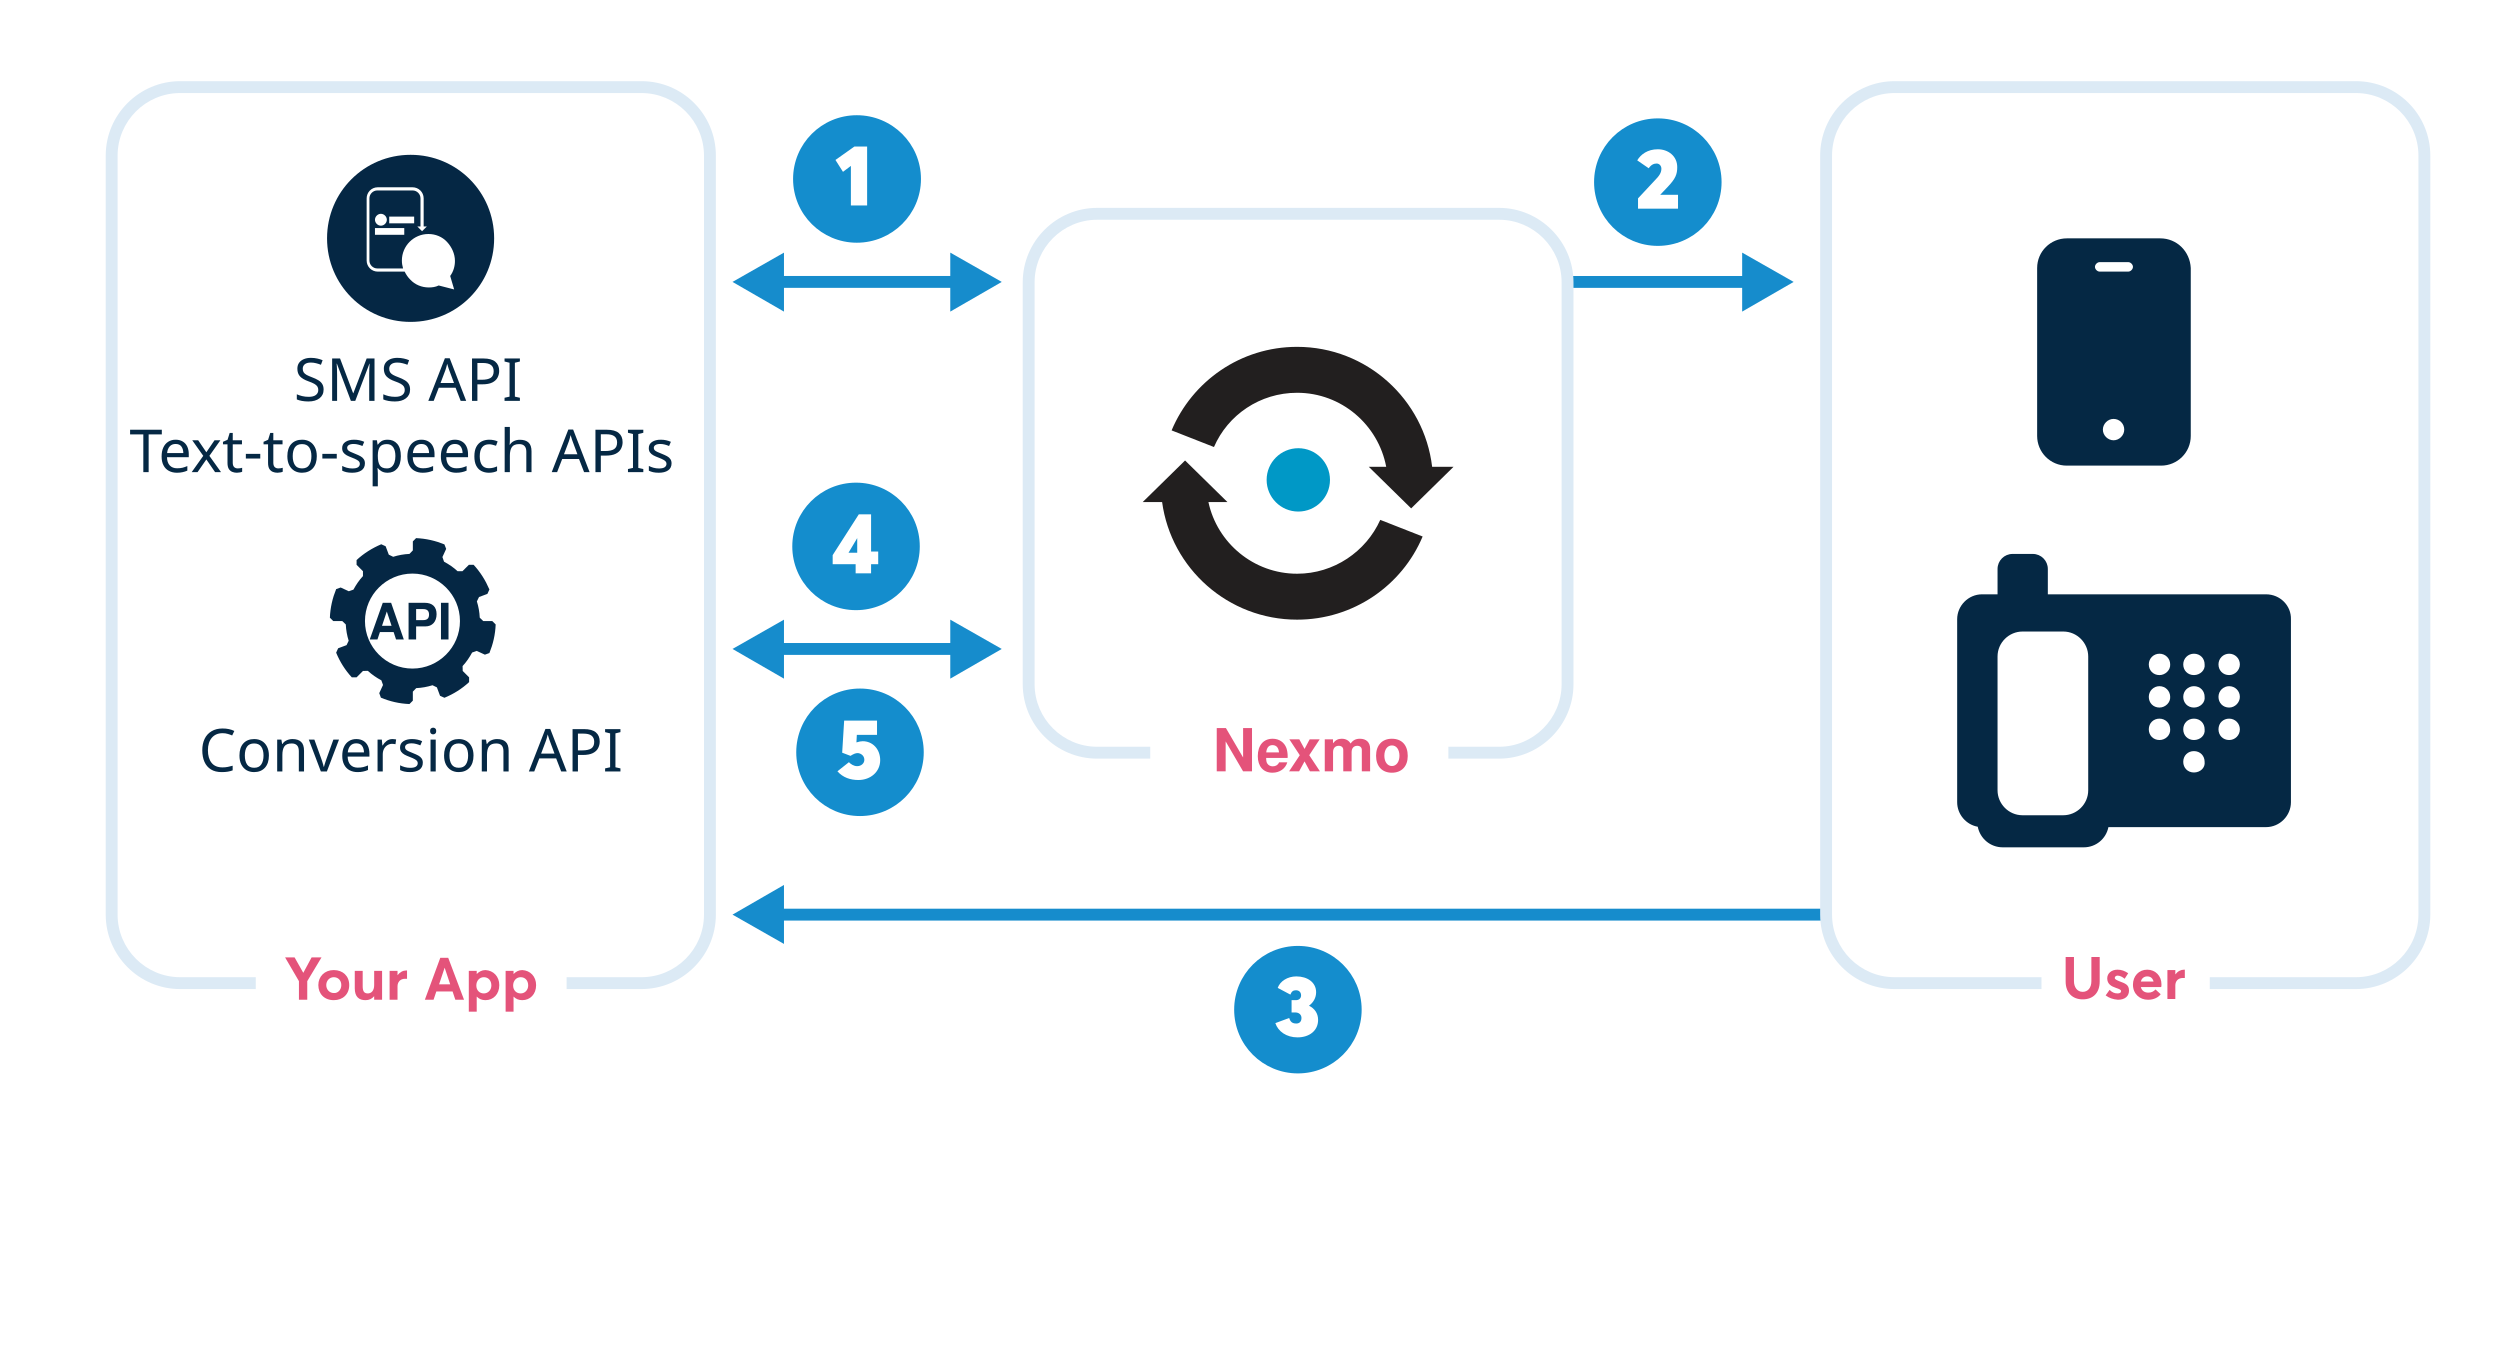
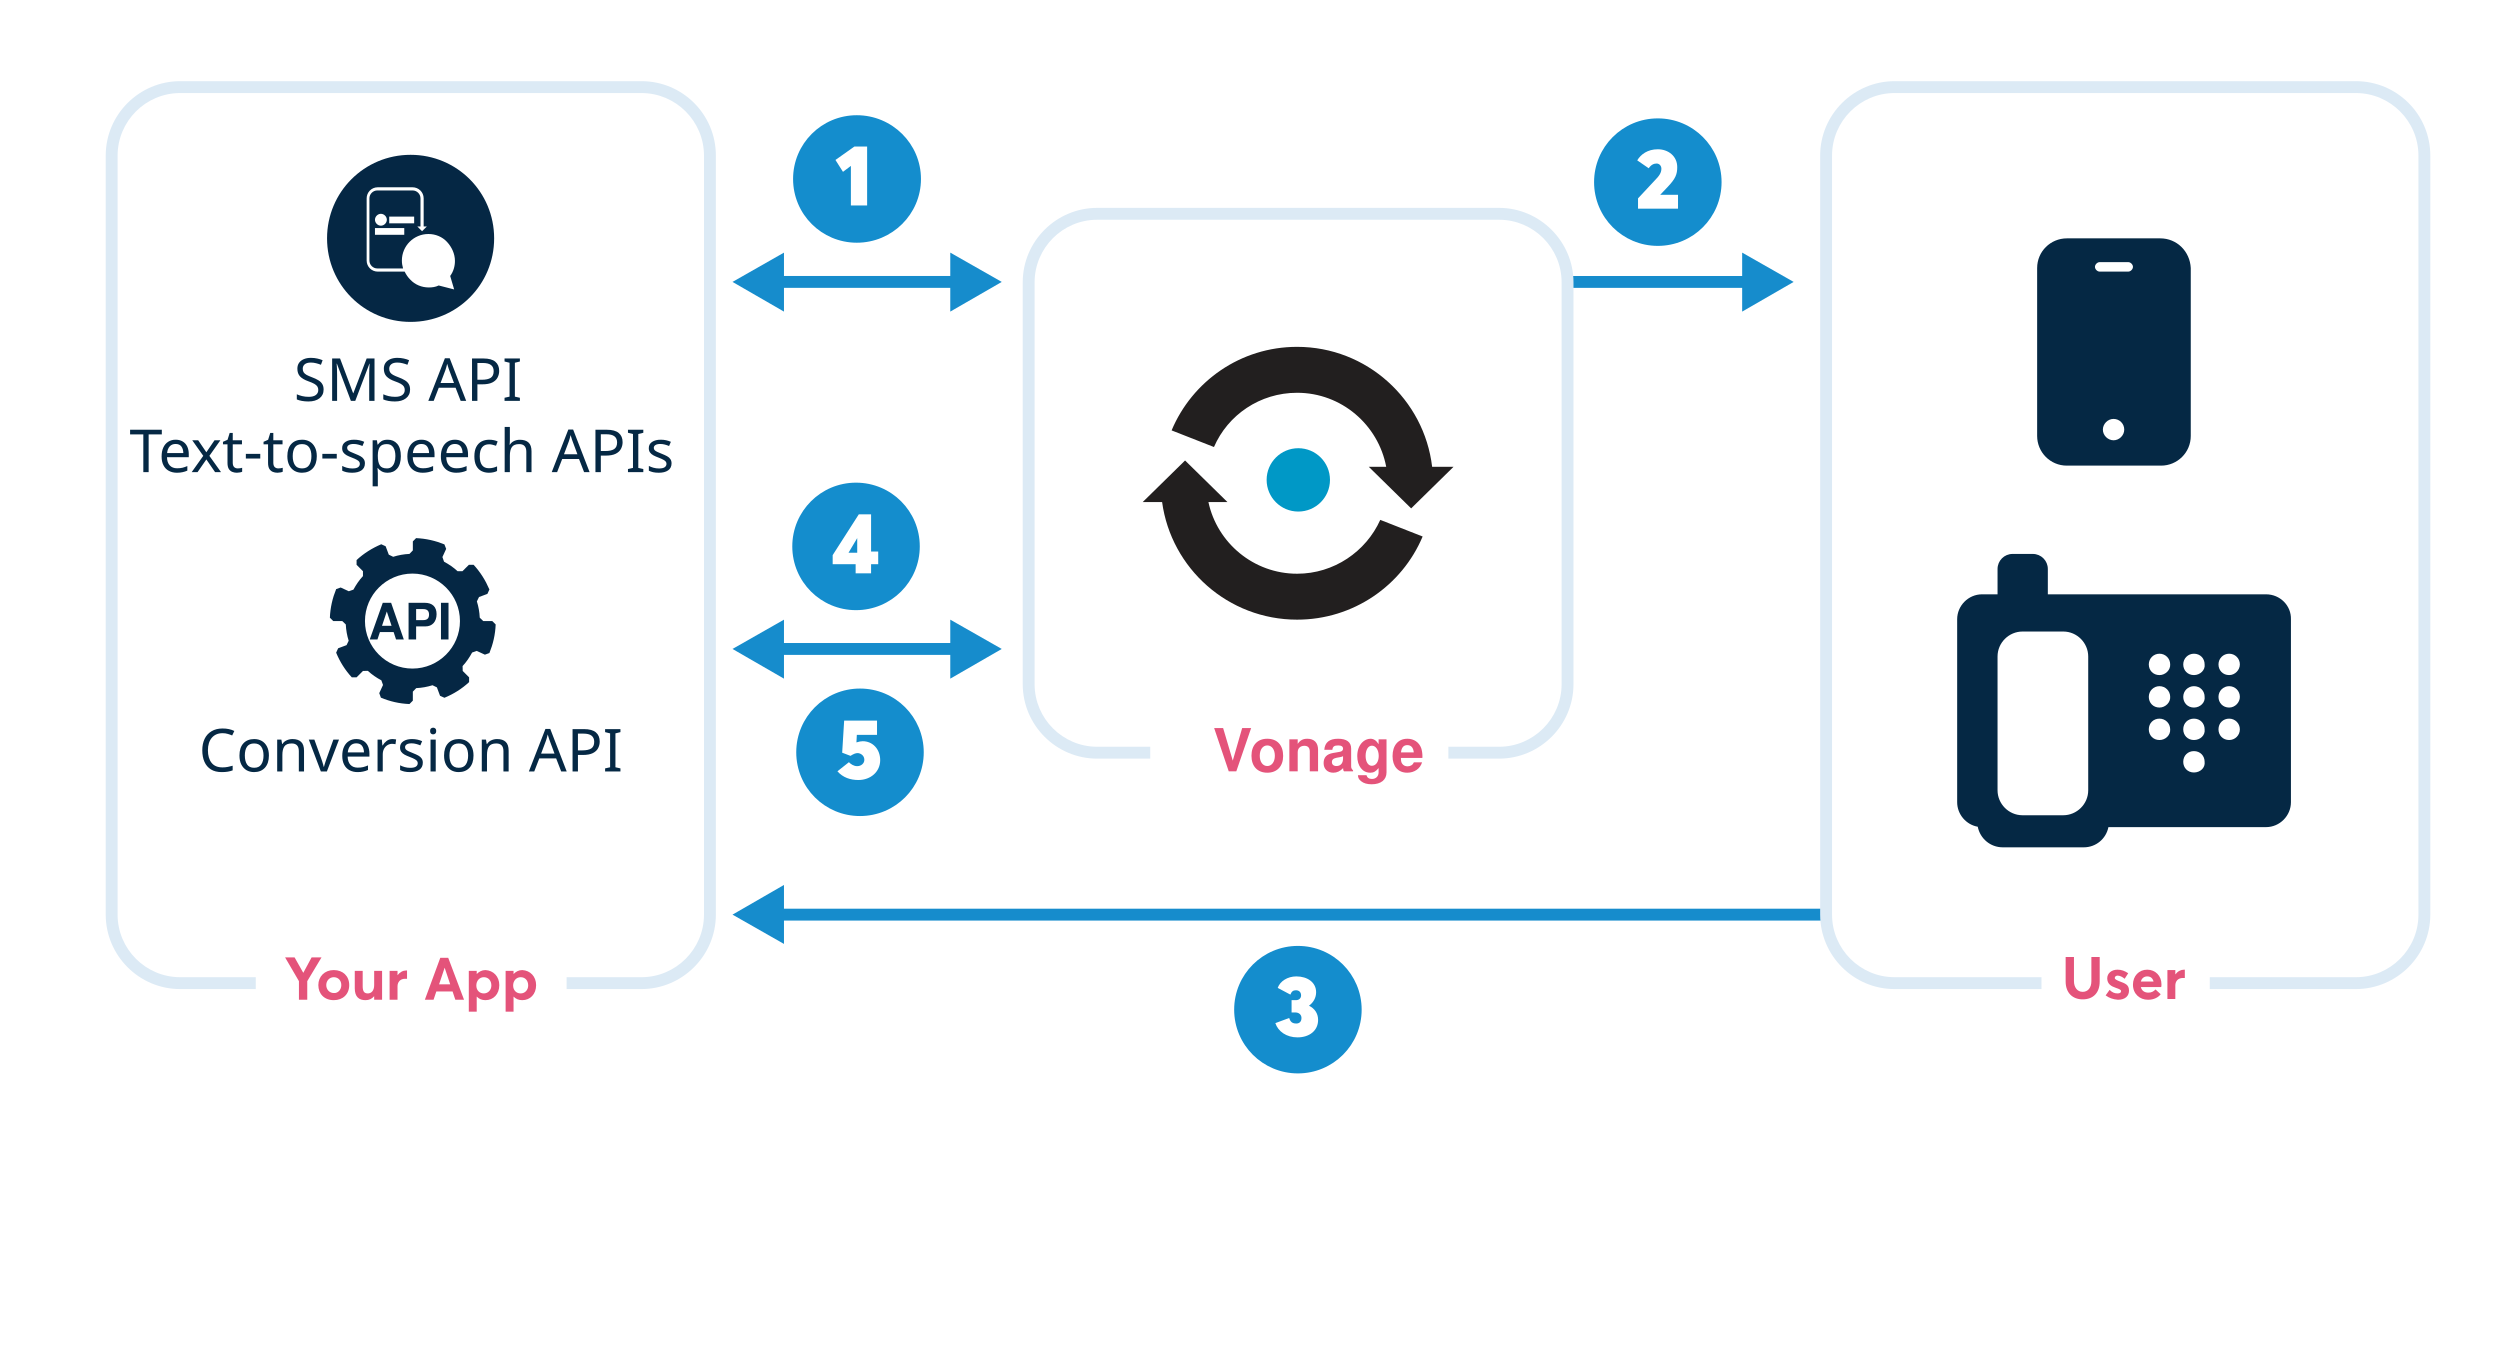
<svg xmlns="http://www.w3.org/2000/svg" version="1.1" id="Layer_1" x="0px" y="0px" width="631.4px" height="346.2px" viewBox="0 0 631.4 346.2" style="enable-background:new 0 0 631.4 346.2;" xml:space="preserve">
  <defs id="defs147">
    <style id="style6" type="text/css">
    .fil0 {fill:black}
  </style>
  </defs>
  <style type="text/css" id="style3">
	.st0{fill:#148DCD;}
	.st1{fill:#168CCC;}
	.st2{fill:#E4537A;}
	.st3{fill:#052844;}
	.st4{font-family:'Averta-Bold';}
	.st5{font-size:15px;}
	.st6{fill:#DCEAF5;}
	.st7{fill:#052744;}
	.st8{enable-background:new    ;}
	.st9{fill:#0098C6;}
	.st10{fill:#221F1F;}
</style>
  <path class="st0" d="M216.4,29.1c-8.9,0-16.1,7.2-16.1,16.1s7.2,16.1,16.1,16.1s16.2-7.2,16.2-16.1S225.3,29.1,216.4,29.1z   M219,51.9h-4.1v-10l-2,1.5l-1.9-3l4.8-3.4h3.2V51.9z" id="path5" />
  <rect x="195.8" y="229.5" class="st1" width="265.7" height="3" id="rect7" />
  <g id="g9">
    <polygon class="st1" points="198,238.4 185,231 198,223.5  " id="polygon11" />
  </g>
  <g id="g13">
    <rect x="195.8" y="69.7" class="st1" width="46.4" height="3" id="rect15" />
    <g id="g17">
      <polygon class="st1" points="240,63.8 253,71.2 240,78.7   " id="polygon19" />
    </g>
    <g id="g21">
      <polygon class="st1" points="198,63.8 185,71.2 198,78.7   " id="polygon23" />
    </g>
  </g>
  <g id="g25">
    <path class="st2" d="M81.2,241.8l-3.6,6v4.7h-2.1v-4.7l-3.5-6h2.4l2.2,3.9l0,0l2.1-3.9H81.2z" id="path27" />
    <path class="st2" d="M80.4,248.8c0-2.2,1.6-3.8,3.9-3.8s3.9,1.5,3.9,3.8s-1.6,3.8-3.9,3.8C81.9,252.6,80.4,251,80.4,248.8z    M86.2,248.8c0-1.2-0.8-2-1.9-2s-1.9,0.9-1.9,2s0.8,2,1.9,2C85.3,250.9,86.2,250,86.2,248.8z" id="path29" />
    <path class="st2" d="M96.5,245.2v7.3h-2v-0.9l0,0c-0.6,0.7-1.3,1-2.2,1c-1.6,0-2.7-0.8-2.7-3v-4.4h2v3.9c0,1.3,0.4,1.8,1.3,1.8   s1.6-0.7,1.6-2.1v-3.6H96.5L96.5,245.2z" id="path31" />
    <path class="st2" d="M102.8,245.1v2.1c-0.2,0-0.4,0-0.5,0c-1.2,0-1.9,0.8-1.9,1.9v3.4h-2v-7.3h2v1.1l0,0c0.6-0.8,1.4-1.2,2.2-1.2   C102.7,245.1,102.7,245.1,102.8,245.1z" id="path33" />
    <path class="st2" d="M114.3,250.4h-4.1l-0.7,2.1h-2.2l3.9-10.6h2l4,10.6H115L114.3,250.4z M113.7,248.6l-1.4-4.2l0,0l-1.4,4.2   H113.7z" id="path35" />
    <path class="st2" d="M126.1,248.8c0,2.3-1.5,3.8-3.5,3.8c-0.9,0-1.6-0.3-2.2-0.9l0,0v3.8h-2v-10.3h2v0.8l0,0c0.6-0.6,1.3-1,2.2-1   C124.6,245.1,126.1,246.6,126.1,248.8z M124.1,248.9c0-1.3-0.8-2.1-1.9-2.1s-1.9,0.9-1.9,2.1s0.8,2,1.9,2S124.1,250,124.1,248.9z" id="path37" />
    <path class="st2" d="M135.4,248.8c0,2.3-1.5,3.8-3.5,3.8c-0.9,0-1.6-0.3-2.2-0.9l0,0v3.8h-2v-10.3h2v0.8l0,0c0.6-0.6,1.3-1,2.2-1   C133.9,245.1,135.4,246.6,135.4,248.8z M133.4,248.9c0-1.3-0.8-2.1-1.9-2.1c-1.1,0-1.9,0.9-1.9,2.1s0.8,2,1.9,2   S133.4,250,133.4,248.9z" id="path39" />
  </g>
  <text transform="matrix(1 0 0 1 50.1681 194.8453)" class="st3 st4 st5" id="text41">Conversion API</text>
  <path class="st6" d="M162,20.5H45.5c-10.3,0-18.8,8.4-18.8,18.8V231c0,10.3,8.4,18.8,18.8,18.8h19.1v-3H45.5  c-8.7,0-15.8-7.1-15.8-15.8V39.3c0-8.7,7.1-15.8,15.8-15.8H162c8.7,0,15.8,7.1,15.8,15.8V231c0,8.7-7.1,15.8-15.8,15.8h-18.9v3H162  c10.3,0,18.8-8.4,18.8-18.8V39.3C180.8,28.9,172.4,20.5,162,20.5z" id="path43" />
  <g id="g45">
    <path class="st2" d="M521.7,247.9v-6.2h2.1v6.1c0,1.5,0.8,2.7,2.2,2.7c1.3,0,2.2-1,2.2-2.7v-6.1h2.1v6.2c0,2.8-1.6,4.5-4.3,4.5   C523.5,252.4,521.7,250.8,521.7,247.9z" id="path47" />
    <path class="st2" d="M531.8,251.4l1-1.4c0.6,0.6,1.2,0.9,2,0.9c0.6,0,0.9-0.2,0.9-0.6c0-0.3-0.4-0.5-1.3-0.8   c-1.2-0.4-2.2-1-2.2-2.4c0-1.3,1.1-2.2,2.6-2.2c1,0,1.8,0.3,2.7,0.9l-0.9,1.4c-0.6-0.5-1.2-0.8-1.8-0.8c-0.3,0-0.7,0.2-0.7,0.6   c0,0.3,0.4,0.5,1.1,0.8c1.6,0.6,2.5,0.9,2.5,2.4c0,1.3-0.9,2.3-2.8,2.3C533.6,252.4,532.6,252,531.8,251.4z" id="path49" />
    <path class="st2" d="M545.8,249.3h-5.1c0.2,0.9,0.9,1.4,1.9,1.4c0.8,0,1.3-0.3,1.8-0.8l1.3,1.2c-0.6,0.8-1.7,1.4-3.2,1.4   c-2.1,0-3.8-1.5-3.8-3.8c0-2.2,1.5-3.8,3.6-3.8s3.6,1.6,3.6,3.7C545.9,248.8,545.9,249.2,545.8,249.3z M540.7,247.9h3.2   c-0.2-0.8-0.7-1.3-1.6-1.3C541.6,246.6,540.9,247,540.7,247.9z" id="path51" />
    <path class="st2" d="M551.8,244.9v2.1c-0.2,0-0.4,0-0.5,0c-1.2,0-1.9,0.8-1.9,1.9v3.4h-2V245h2v1.1l0,0c0.6-0.8,1.4-1.2,2.2-1.2   C551.7,244.9,551.8,244.9,551.8,244.9z" id="path53" />
  </g>
  <text transform="matrix(1 0 0 1 74.1978 101.2392)" class="st8" id="text67">
    <tspan x="0" y="0" class="st3 st4 st5" id="tspan69">SMS API</tspan>
    <tspan x="-41.5" y="18" class="st3 st4 st5" id="tspan71">Text-to-speech APIs</tspan>
  </text>
  <path class="st0" d="M418.7,29.9c-8.9,0-16.1,7.2-16.1,16.1s7.2,16.1,16.1,16.1c8.9,0,16.1-7.2,16.1-16.1S427.6,29.9,418.7,29.9z   M423.7,52.7h-10v-2.6l4.2-4.5c1.2-1.2,1.7-2,1.7-3c0-0.7-0.5-1.3-1.2-1.3c-0.7,0-1.4,0.3-2,1.2l-2.9-2c0.9-1.5,2.6-2.8,5.2-2.8  c2.6,0,4.9,1.7,4.9,4.5c0,1.8-0.4,2.9-2.4,5l-1.9,2l0,0h4.5v3.5H423.7z" id="path73" />
  <path class="st7" d="M103.7,39.1c-11.7,0-21.1,9.4-21.1,21.1s9.4,21.1,21.1,21.1s21.1-9.4,21.1-21.1S115.4,39.1,103.7,39.1z   M114.7,73.1l-3.9-1c-0.8,0.4-1.7,0.5-2.5,0.5c-1.8,0-3.5-0.7-4.7-2c-0.6-0.6-1-1.2-1.4-2h-6.8c-1.5,0-2.8-1.2-2.8-2.8V50.1  c0-1.5,1.2-2.8,2.8-2.8h8.8c1.5,0,2.8,1.2,2.8,2.8v7.1h0.8l-1.2,1.2l-1.2-1.2h0.8v-7.1c0-1.1-0.9-2-2-2h-8.9c-1.1,0-2,0.9-2,2v15.7  c0,1.1,0.9,2,2,2h6.5c-0.2-0.7-0.3-1.3-0.3-2c0-3.7,3-6.7,6.7-6.7l0,0c1.8,0,3.5,0.7,4.7,2s2,3,2,4.8c0,1.4-0.4,2.7-1.2,3.8  L114.7,73.1z M102.1,57.6v1.7h-7.4v-1.7H102.1z M94.7,55.5c0-0.8,0.7-1.5,1.5-1.5s1.5,0.7,1.5,1.5c0,0.8-0.7,1.5-1.5,1.5  S94.7,56.3,94.7,55.5z M98.3,56.4v-1.7h6.3v1.7H98.3z" id="path75" />
  <path class="st3" d="M545.6,60.2h-23.6c-4.1,0-7.5,3.3-7.5,7.5v42.4c0,4.1,3.3,7.5,7.5,7.5h23.8c4.1,0,7.5-3.3,7.5-7.5V67.7  C553.1,63.5,549.8,60.2,545.6,60.2z M533.8,111.2c-1.4,0-2.7-1.2-2.7-2.7c0-1.4,1.2-2.7,2.7-2.7s2.7,1.2,2.7,2.7  C536.5,110,535.2,111.2,533.8,111.2z M537.5,68.6h-7.2c-0.6,0-1.2-0.6-1.2-1.2c0-0.6,0.6-1.2,1.2-1.2h7.2c0.6,0,1.2,0.6,1.2,1.2  C538.7,68,538.1,68.6,537.5,68.6z" id="path77" />
  <g id="g79">
    <path class="st3" d="M572.3,150.1h-55.1v-6.4c0-2.1-1.7-3.8-3.8-3.8h-5.1c-2.1,0-3.8,1.7-3.8,3.8v6.4h-3.9c-3.5,0-6.3,2.9-6.3,6.3   v46.2c0,3.1,2.3,5.7,5.2,6.2c0.6,3,3.2,5.2,6.3,5.2h20.5c3,0,5.6-2.1,6.2-5.1h39.8c3.5,0,6.3-2.9,6.3-6.3v-46.2   C578.7,153,575.9,150.1,572.3,150.1z M527.4,199.6c0,3.5-2.9,6.3-6.3,6.3h-10.3c-3.5,0-6.3-2.9-6.3-6.3v-33.8   c0-3.5,2.9-6.3,6.3-6.3h10.3c3.5,0,6.3,2.9,6.3,6.3V199.6z M545.4,186.9c-1.6,0-2.7-1.2-2.7-2.7c0-1.6,1.2-2.7,2.7-2.7   s2.7,1.2,2.7,2.7C548.2,185.7,546.9,186.9,545.4,186.9z M545.4,178.7c-1.6,0-2.7-1.2-2.7-2.7s1.2-2.7,2.7-2.7s2.7,1.2,2.7,2.7   C548.2,177.4,546.9,178.7,545.4,178.7z M545.4,170.5c-1.6,0-2.7-1.2-2.7-2.7s1.2-2.7,2.7-2.7s2.7,1.2,2.7,2.7   C548.2,169.2,546.9,170.5,545.4,170.5z M554.1,195.1c-1.6,0-2.7-1.2-2.7-2.7c0-1.6,1.2-2.7,2.7-2.7c1.6,0,2.7,1.2,2.7,2.7   C557,193.9,555.7,195.1,554.1,195.1z M554.1,186.9c-1.6,0-2.7-1.2-2.7-2.7c0-1.6,1.2-2.7,2.7-2.7c1.6,0,2.7,1.2,2.7,2.7   C557,185.7,555.7,186.9,554.1,186.9z M554.1,178.7c-1.6,0-2.7-1.2-2.7-2.7s1.2-2.7,2.7-2.7c1.6,0,2.7,1.2,2.7,2.7   C557,177.4,555.7,178.7,554.1,178.7z M554.1,170.5c-1.6,0-2.7-1.2-2.7-2.7s1.2-2.7,2.7-2.7c1.6,0,2.7,1.2,2.7,2.7   C557,169.2,555.7,170.5,554.1,170.5z M563,186.9c-1.6,0-2.7-1.2-2.7-2.7c0-1.6,1.2-2.7,2.7-2.7s2.7,1.2,2.7,2.7   C565.7,185.7,564.5,186.9,563,186.9z M563,178.7c-1.6,0-2.7-1.2-2.7-2.7s1.2-2.7,2.7-2.7s2.7,1.2,2.7,2.7   C565.7,177.4,564.5,178.7,563,178.7z M563,170.5c-1.6,0-2.7-1.2-2.7-2.7s1.2-2.7,2.7-2.7s2.7,1.2,2.7,2.7   C565.7,169.2,564.5,170.5,563,170.5z" id="path81" />
  </g>
  <g id="g83">
    <rect x="195.8" y="162.4" class="st1" width="46.4" height="3" id="rect85" />
    <g id="g87">
      <polygon class="st1" points="240,156.5 253,163.9 240,171.4   " id="polygon89" />
    </g>
    <g id="g91">
      <polygon class="st1" points="198,156.5 185,163.9 198,171.4   " id="polygon93" />
    </g>
  </g>
  <path class="st0" d="M327.8,238.9c-8.9,0-16.1,7.2-16.1,16.1c0,8.9,7.2,16.1,16.1,16.1c8.9,0,16.1-7.2,16.1-16.1  C343.9,246.1,336.7,238.9,327.8,238.9z M327.7,262c-2.8,0-4.9-1.5-5.6-3.6l3.5-1.3c0.3,1,0.8,1.4,1.8,1.4c0.7,0,1.3-0.4,1.3-1.4  c0-0.8-0.6-1.4-1.6-1.4h-0.9v-3.1h1.1c0.8,0,1.3-0.5,1.3-1.2c0-0.8-0.5-1.3-1.3-1.3c-0.7,0-1.1,0.3-1.4,1.1l-3.2-1.7  c0.6-1.7,2.5-2.9,4.7-2.9c2.8,0,5,1.5,5,4c0,1.4-0.7,2.6-1.8,3.4l0,0c1.4,0.7,2.3,1.9,2.3,3.6C332.9,260.3,330.7,262,327.7,262z" id="path95" />
  <g id="g97" />
  <polygon class="st1" points="453,71.2 440,63.8 440,69.7 395.8,69.7 395.8,72.7 440,72.7 440,78.7 " id="polygon99" />
  <g id="g103">
    <circle style="fill:#0098c6" id="circle105" r="8" cy="121.2" cx="327.9" class="st9" />
    <g id="g107">
      <path style="fill:#221f1f" id="path109" d="m 327.6,99.2 c 11.2,0 20.5,8.1 22.5,18.7 l -4.4,0 10.7,10.5 10.7,-10.5 -5.4,0 c -2,-17 -16.5,-30.3 -34.1,-30.3 -14.3,0 -26.5,8.7 -31.7,21.1 l 10.7,4.2 c 3.5,-8.1 11.6,-13.7 21,-13.7 z" class="st10" />
      <path style="fill:#221f1f" id="path111" d="m 327.6,144.9 c -11,0 -20.2,-7.8 -22.4,-18.1 l 4.8,0 -10.7,-10.5 -10.7,10.5 4.9,0 c 2.3,16.8 16.7,29.7 34.1,29.7 14.2,0 26.5,-8.6 31.7,-21 l -10.7,-4.2 c -3.6,8 -11.7,13.6 -21,13.6 z" class="st10" />
    </g>
  </g>
  <path class="st6" d="m 378.6,52.5 -101.5,0 c -10.3,0 -18.8,8.4 -18.8,18.8 l 0,101.5 c 0,10.3 8.4,18.8 18.8,18.8 l 13.4,0 0,-3 -13.4,0 c -8.7,0 -15.8,-7.1 -15.8,-15.8 l 0,-101.5 c 0,-8.7 7.1,-15.8 15.8,-15.8 l 101.5,0 c 8.7,0 15.8,7.1 15.8,15.8 l 0,101.5 c 0,8.7 -7.1,15.8 -15.8,15.8 l -12.8,0 0,3 12.8,0 c 10.3,0 18.8,-8.4 18.8,-18.8 l 0,-101.5 c 0,-10.3 -8.5,-18.8 -18.8,-18.8 z" id="path115" style="fill:#dceaf5" />
  <text id="text4228" y="194.814" x="306.287" style="font-style:normal;font-variant:normal;font-weight:bold;font-stretch:normal;font-size:15px;line-height:125%;font-family:Helvetica;-inkscape-font-specification:'Helvetica, Bold';text-align:start;letter-spacing:0px;word-spacing:0px;writing-mode:lr-tb;text-anchor:start;fill:#e4537a;fill-opacity:1;stroke:none;stroke-width:1px;stroke-linecap:butt;stroke-linejoin:miter;stroke-opacity:1" xml:space="preserve">
-     <tspan y="194.814" x="306.287" id="tspan4230">Nexmo</tspan>
+     <tspan y="194.814" x="306.287" id="tspan4230">Vonage</tspan>
  </text>
  <path class="st6" d="M595,20.5H478.5c-10.3,0-18.8,8.4-18.8,18.8V231c0,10.3,8.4,18.8,18.8,18.8h37.1v-3h-37.1  c-8.7,0-15.8-7.1-15.8-15.8V39.3c0-8.7,7.1-15.8,15.8-15.8H595c8.7,0,15.8,7.1,15.8,15.8V231c0,8.7-7.1,15.8-15.8,15.8h-36.9v3H595  c10.3,0,18.8-8.4,18.8-18.8V39.3C613.8,28.9,605.4,20.5,595,20.5z" id="path135" />
  <g id="g137">
    <polygon class="st0" points="216.5,139.6 216.5,135.9 214.3,139.6  " id="polygon139" />
    <path class="st0" d="M216.2,121.9c-8.9,0-16.1,7.2-16.1,16.1s7.2,16.1,16.1,16.1c8.9,0,16.1-7.2,16.1-16.1S225.1,121.9,216.2,121.9   z M221.8,142.5H220v2.3h-3.9v-2.3h-5.8v-2.3l6.6-10.3h3.1v9.4h1.8L221.8,142.5L221.8,142.5z" id="path141" />
  </g>
  <path class="st0" d="M217.2,173.9c-8.9,0-16.1,7.2-16.1,16.1s7.2,16.1,16.1,16.1s16.1-7.2,16.1-16.1S226.1,173.9,217.2,173.9z   M216.8,197c-2,0-3.9-0.6-5.3-2.2l2.9-2.3c0.5,0.5,1.2,1,2.1,1c1,0,1.8-0.7,1.8-1.6c0-1.2-1.1-1.7-1.7-1.7c-0.5,0-1,0.2-1.8,0.7  l-2.1-0.8l0.5-8.1h8.3v3.6h-5.1l-0.1,1.9c0.6-0.2,1.2-0.3,1.6-0.3c2.4,0,4.4,1.9,4.4,4.8C222.3,194.9,219.9,197,216.8,197z" id="path143" />
  <g style="clip-rule:evenodd;fill-rule:evenodd;image-rendering:optimizeQuality;shape-rendering:geometricPrecision;text-rendering:geometricPrecision" id="g4313" transform="matrix(0.4234342,0,0,0.4234342,83.31505,135.8764)">
    <path class="fil0" d="M 51.274,0.075 C 57.254,0.299 63.009,1.644 68.316,3.812 l 1.046,2.691 -2.242,4.858 0.972,2.766 c 2.915,1.57 5.681,3.438 8.072,5.681 l 2.915,0 3.812,-3.812 2.84,0 c 3.961,4.26 7.101,9.268 9.418,14.725 l -1.196,2.616 -5.008,1.869 -1.271,2.616 c 0.972,3.064 1.57,6.353 1.719,9.717 l 2.093,2.018 5.382,0 2.018,2.018 c -0.224,5.98 -1.57,11.735 -3.737,17.042 l -2.691,0.972 -4.858,-2.242 -2.766,0.972 c -1.57,2.915 -3.438,5.681 -5.681,8.072 l 0.075,2.915 3.812,3.812 0,2.84 c -4.26,3.961 -9.268,7.101 -14.725,9.343 l -2.616,-1.196 -1.869,-5.008 -2.616,-1.271 c -3.139,0.972 -6.353,1.57 -9.717,1.719 l -2.018,2.093 0,5.382 -2.018,2.018 c -5.98,-0.224 -11.735,-1.57 -17.042,-3.812 l -0.972,-2.691 2.242,-4.858 -0.972,-2.766 c -2.915,-1.57 -5.681,-3.438 -8.072,-5.681 l -2.915,0.075 -3.812,3.812 -2.84,0 c -3.961,-4.26 -7.101,-9.268 -9.343,-14.725 l 1.196,-2.616 5.008,-1.869 1.271,-2.616 C 10.24,58.225 9.642,54.937 9.492,51.573 l -2.093,-2.018 -5.382,0 L 0,47.537 C 0.224,41.558 1.57,35.802 3.737,30.495 l 2.691,-0.972 4.858,2.242 2.766,-0.972 c 1.57,-2.915 3.438,-5.681 5.681,-8.072 l 0,-2.915 -3.812,-3.812 0,-2.84 c 4.26,-3.961 9.268,-7.101 14.725,-9.418 l 2.616,1.196 1.869,5.008 2.616,1.271 c 3.139,-0.972 6.353,-1.57 9.717,-1.719 l 2.018,-2.093 0,-5.382 L 51.498,0 Z m -2.018,21.152 c 15.621,0 28.328,12.706 28.328,28.328 0,15.621 -12.706,28.328 -28.328,28.328 -15.621,0 -28.328,-12.706 -28.328,-28.328 0,-15.621 12.706,-28.328 28.328,-28.328 z" id="path9" style="fill:#052744;fill-opacity:1" />
    <text id="text4154" y="60.526" x="22.995" style="font-style:normal;font-variant:normal;font-weight:normal;font-stretch:normal;font-size:15px;line-height:100%;font-family:Arial;-inkscape-font-specification:'Arial, Normal';text-align:start;letter-spacing:0px;word-spacing:0px;writing-mode:lr-tb;text-anchor:start;fill:#052744;fill-opacity:1;stroke:none;stroke-width:1px;stroke-linecap:butt;stroke-linejoin:miter;stroke-opacity:1" xml:space="preserve">
      <tspan style="font-style:normal;font-variant:normal;font-weight:bold;font-stretch:normal;font-size:30px;line-height:100%;font-family:Helvetica;-inkscape-font-specification:'Helvetica, Bold';text-align:start;writing-mode:lr-tb;text-anchor:start;fill:#052744;fill-opacity:1" y="60.526" x="22.995" id="tspan4156">API</tspan>
    </text>
  </g>
</svg>
